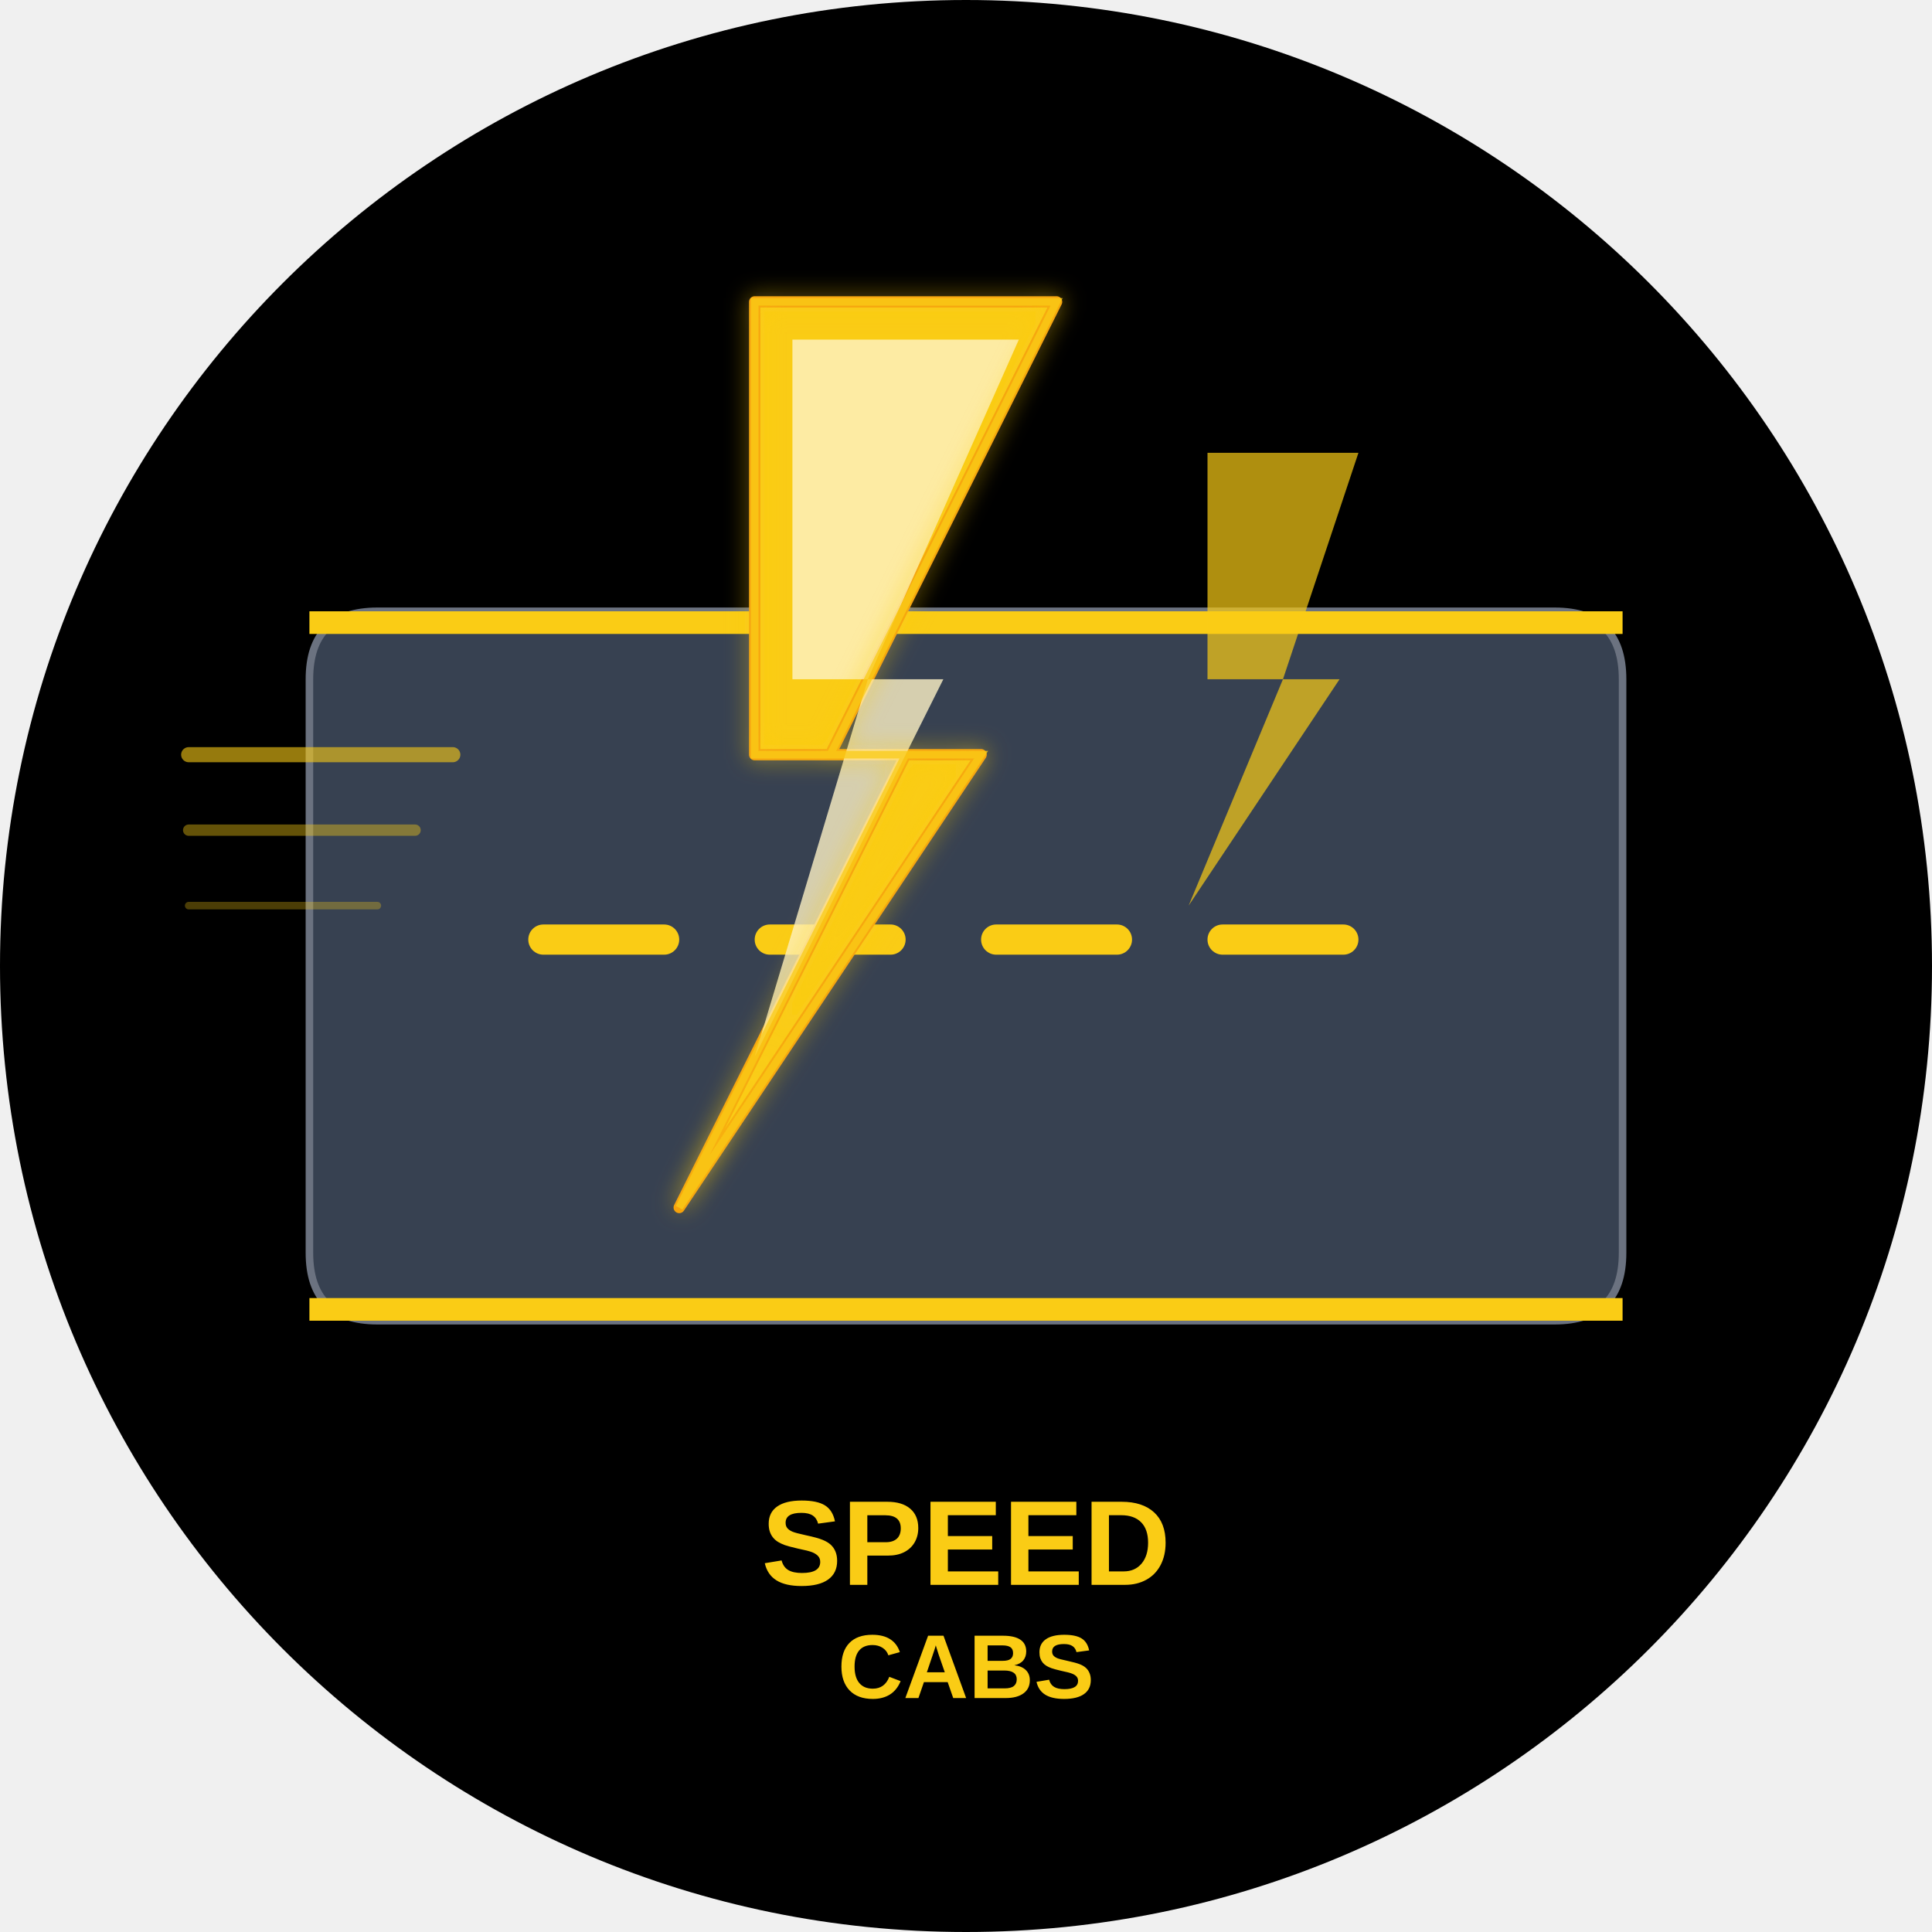
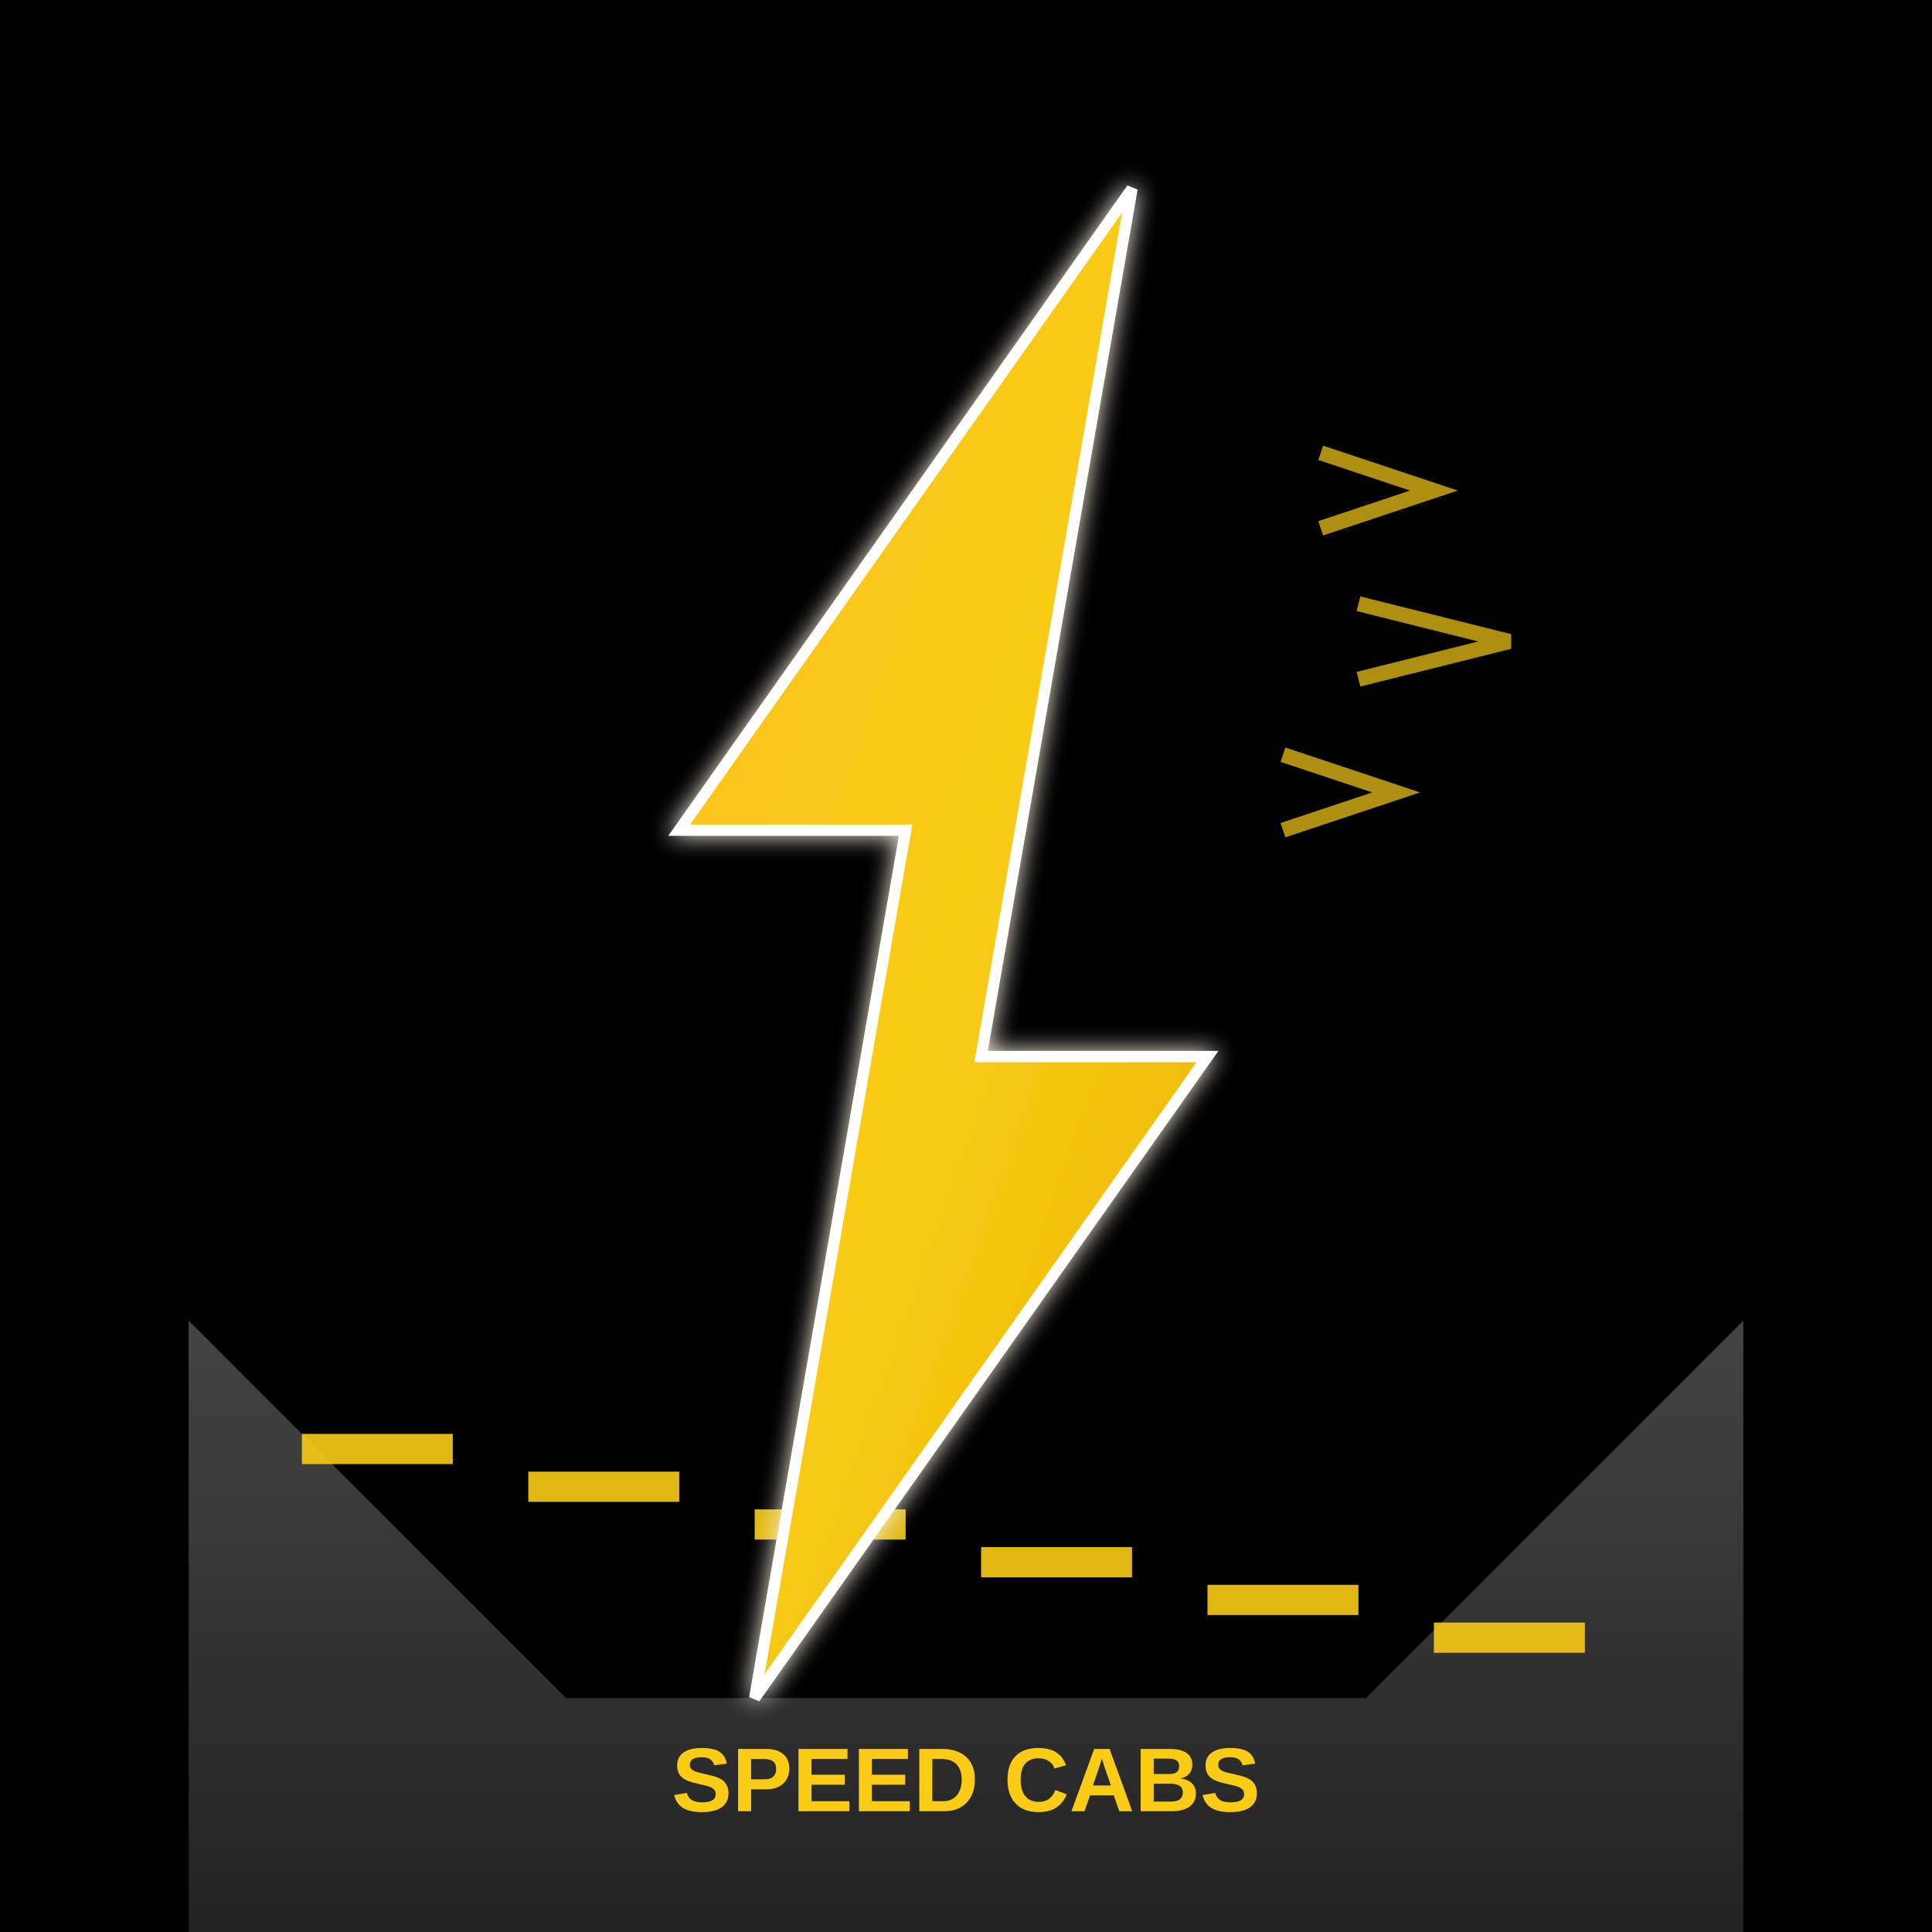
- <svg xmlns="http://www.w3.org/2000/svg" width="512" height="512" viewBox="0 0 512 512" fill="none">
-   <circle cx="256" cy="256" r="256" fill="#000000" />
-   <path d="M100 350 L412 350 Q430 350 430 332 L430 180 Q430 162 412 162 L100 162 Q82 162 82 180 L82 332 Q82 350 100 350 Z" fill="#374151" stroke="#6B7280" stroke-width="2" />
-   <rect x="140" y="245" width="40" height="8" rx="4" fill="#FACC15" />
-   <rect x="200" y="245" width="40" height="8" rx="4" fill="#FACC15" />
-   <rect x="260" y="245" width="40" height="8" rx="4" fill="#FACC15" />
-   <rect x="320" y="245" width="40" height="8" rx="4" fill="#FACC15" />
-   <rect x="82" y="162" width="348" height="6" fill="#FACC15" />
-   <rect x="82" y="344" width="348" height="6" fill="#FACC15" />
-   <path d="M200 80 L280 80 L220 200 L260 200 L180 320 L240 200 L200 200 L200 80 Z" fill="#FACC15" stroke="#F59E0B" stroke-width="3" stroke-linejoin="round" />
-   <path d="M210 90 L270 90 L230 180 L250 180 L200 280 L230 180 L210 180 L210 90 Z" fill="#FEF3C7" opacity="0.8" />
-   <path d="M320 120 L360 120 L340 180 L355 180 L315 240 L340 180 L320 180 L320 120 Z" fill="#FACC15" opacity="0.7" />
-   <path d="M50 200 L120 200" stroke="#FACC15" stroke-width="4" stroke-linecap="round" opacity="0.6" />
-   <path d="M50 220 L110 220" stroke="#FACC15" stroke-width="3" stroke-linecap="round" opacity="0.4" />
-   <path d="M50 240 L100 240" stroke="#FACC15" stroke-width="2" stroke-linecap="round" opacity="0.3" />
-   <text x="256" y="420" font-family="Arial, sans-serif" font-size="32" font-weight="bold" text-anchor="middle" fill="#FACC15">SPEED</text>
-   <text x="256" y="450" font-family="Arial, sans-serif" font-size="24" font-weight="bold" text-anchor="middle" fill="#FACC15">CABS</text>
+ <svg xmlns="http://www.w3.org/2000/svg" width="512" height="512" viewBox="0 0 512 512">
  <defs>
+     <linearGradient id="roadGradient" x1="0%" y1="0%" x2="0%" y2="100%">
+       <stop offset="0%" style="stop-color:#444444;stop-opacity:1" />
+       <stop offset="100%" style="stop-color:#222222;stop-opacity:1" />
+     </linearGradient>
+     <linearGradient id="lightningGradient" x1="0%" y1="0%" x2="100%" y2="100%">
+       <stop offset="0%" style="stop-color:#fbbf24;stop-opacity:1" />
+       <stop offset="50%" style="stop-color:#facc15;stop-opacity:1" />
+       <stop offset="100%" style="stop-color:#eab308;stop-opacity:1" />
+     </linearGradient>
    <filter id="glow">
      <feGaussianBlur stdDeviation="3" result="coloredBlur" />
      <feMerge>
        <feMergeNode in="coloredBlur" />
        <feMergeNode in="SourceGraphic" />
      </feMerge>
    </filter>
  </defs>
-   <path d="M200 80 L280 80 L220 200 L260 200 L180 320 L240 200 L200 200 L200 80 Z" fill="none" stroke="#FACC15" stroke-width="2" filter="url(#glow)" opacity="0.8" />
+   <rect width="512" height="512" fill="#000000" />
+   <path d="M 50 350 L 150 450 L 362 450 L 462 350 L 462 512 L 50 512 Z" fill="url(#roadGradient)" />
+   <rect x="80" y="380" width="40" height="8" fill="#facc15" opacity="0.9" />
+   <rect x="140" y="390" width="40" height="8" fill="#facc15" opacity="0.9" />
+   <rect x="200" y="400" width="40" height="8" fill="#facc15" opacity="0.9" />
+   <rect x="260" y="410" width="40" height="8" fill="#facc15" opacity="0.9" />
+   <rect x="320" y="420" width="40" height="8" fill="#facc15" opacity="0.9" />
+   <rect x="380" y="430" width="40" height="8" fill="#facc15" opacity="0.9" />
+   <path d="M 300 50 L 180 220 L 240 220 L 200 450 L 320 280 L 260 280 Z" fill="url(#lightningGradient)" stroke="#ffffff" stroke-width="3" filter="url(#glow)" />
+   <path d="M 350 120 L 380 130 L 350 140" stroke="#facc15" stroke-width="4" fill="none" opacity="0.7" />
+   <path d="M 360 160 L 400 170 L 360 180" stroke="#facc15" stroke-width="4" fill="none" opacity="0.7" />
+   <path d="M 340 200 L 370 210 L 340 220" stroke="#facc15" stroke-width="4" fill="none" opacity="0.7" />
+   <text x="256" y="480" font-family="Arial, sans-serif" font-size="24" font-weight="bold" text-anchor="middle" fill="#facc15">SPEED CABS</text>
</svg>
